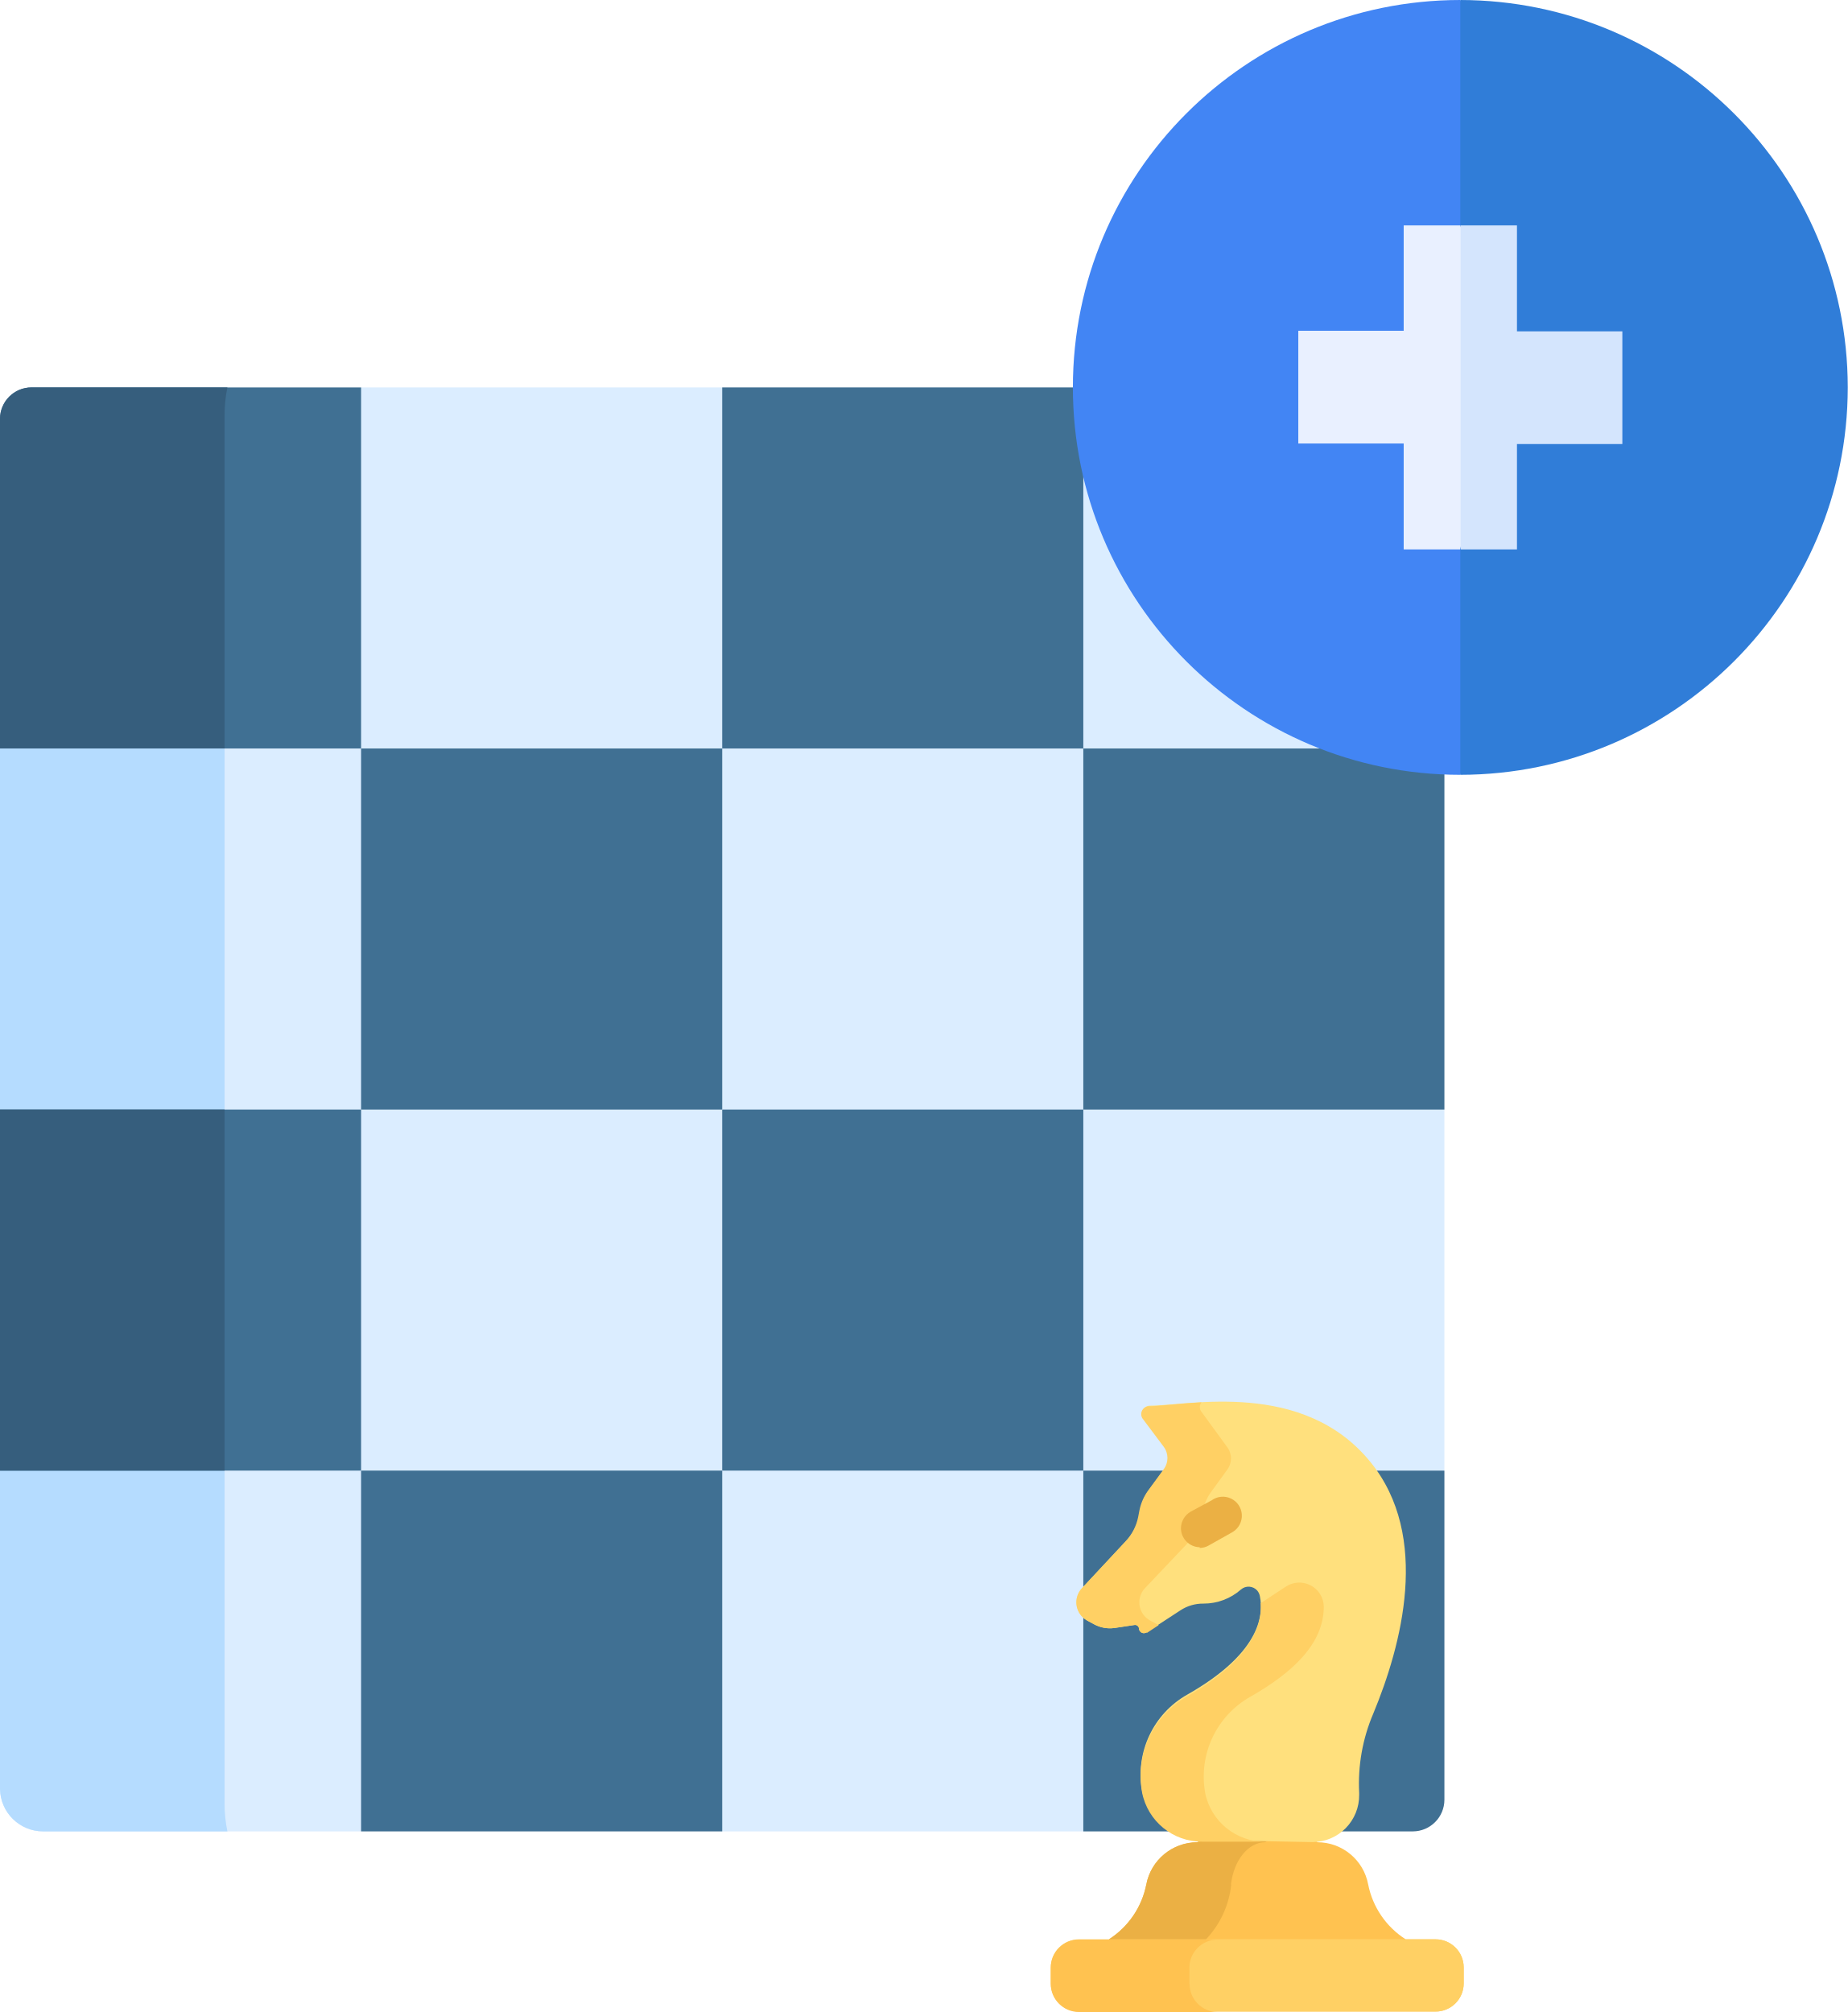
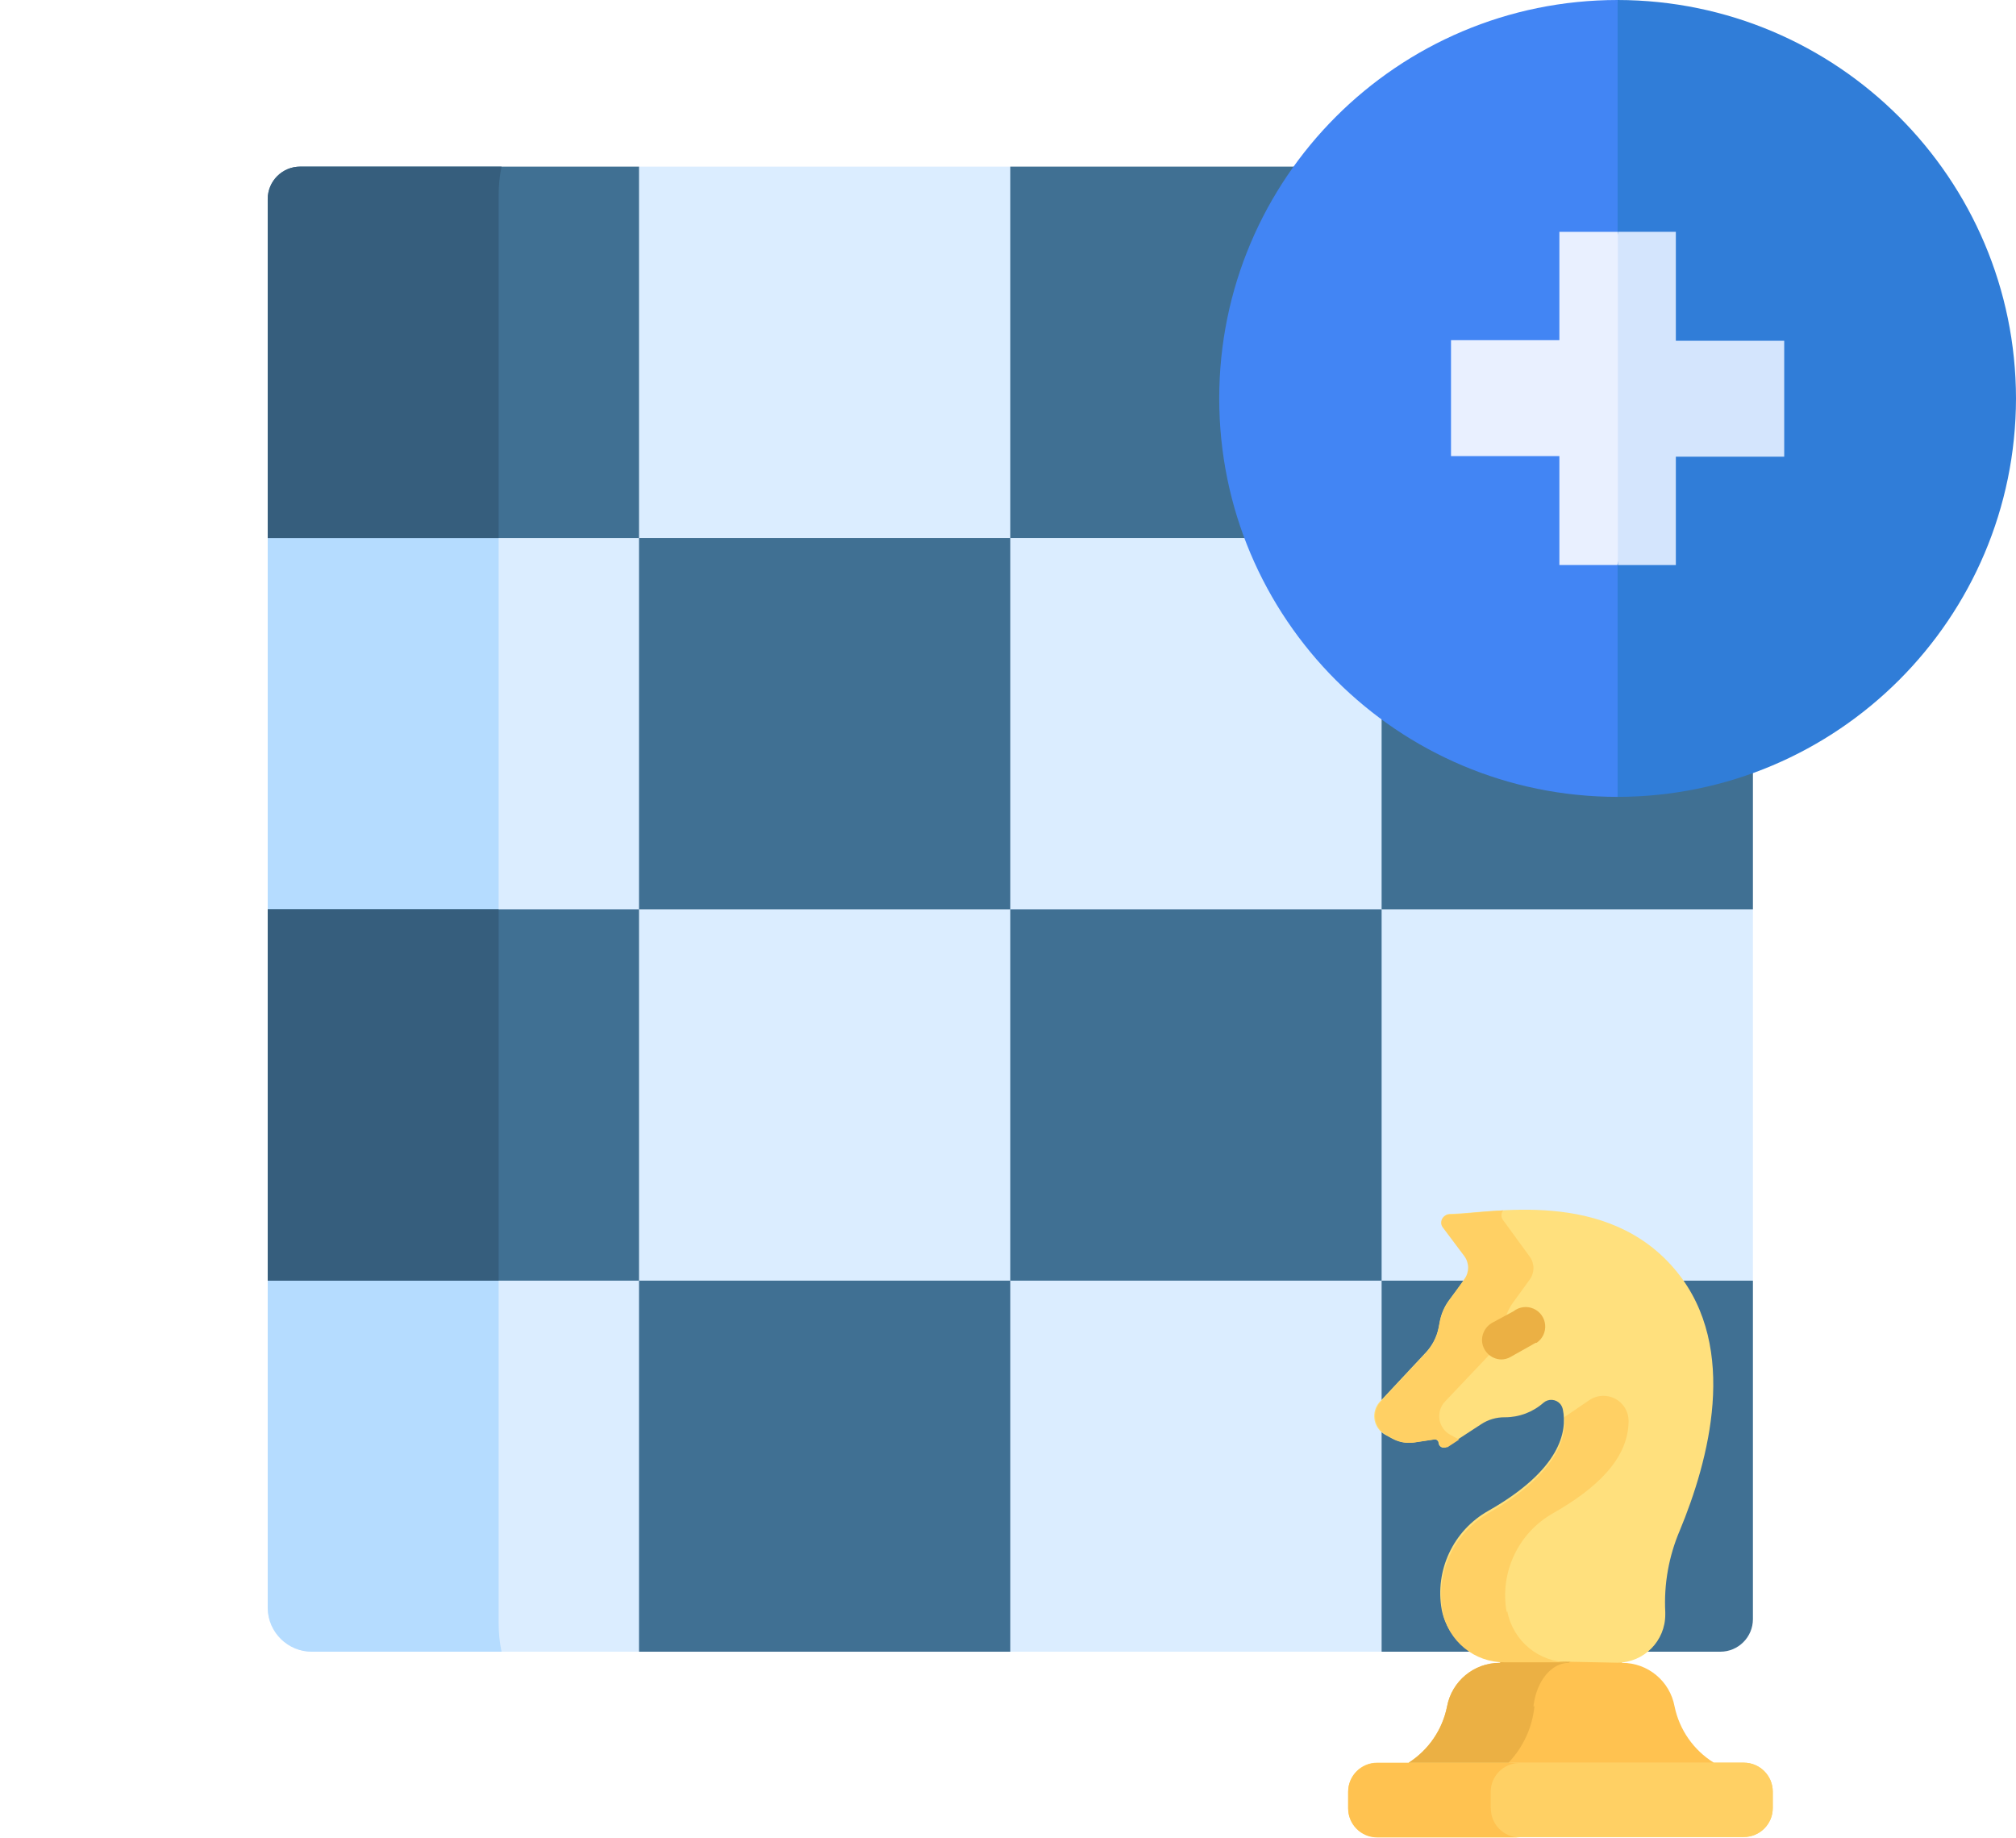
- <svg xmlns="http://www.w3.org/2000/svg" viewBox="0 0 131.15 142.82">
+ <svg xmlns="http://www.w3.org/2000/svg" viewBox="0 0 139.16 126.82">
  <defs>
-     <style>.cls-1{fill:#dbedff;}.cls-2{fill:#b5dcff;}.cls-3{fill:#407093;}.cls-4{fill:#365e7d;}.cls-5{fill:#ffc250;}.cls-6{fill:#ebb044;}.cls-7{fill:#ffd064;}.cls-8{fill:#ffe07d;}.cls-9{fill:#307dd8;}.cls-10{fill:#4285f4;}.cls-11{fill:#e9f0ff;}.cls-12{fill:#d4e5fd;}</style>
+     <style>.cls-1{fill:#dbedff;}.cls-2{fill:#b5dcff;}.cls-3{fill:#407093;}.cls-4{fill:#365e7d;}.cls-5{fill:#ffc250;}.cls-6{fill:#ebb044;}.cls-7{fill:#ffd064;}.cls-8{fill:#ffe07d;}.cls-9{fill:#307dd8;}.cls-10{fill:#4285f4;}.cls-11{fill:#e9f0ff;}.cls-12{fill:#d4e5fd;}.cls-13{fill:none;}</style>
  </defs>
  <g id="Layer_2" data-name="Layer 2">
    <g id="Layer_1-2" data-name="Layer 1">
-       <g id="Layer_2-2" data-name="Layer 2">
-         <g id="Layer_1-2-2" data-name="Layer 1-2">
-           <path class="cls-1" d="M102.52,53.13V30.56a3.06,3.06,0,0,0-3.06-3.06H76.89l-3.37,1.6H53.74l-2.48-1.6H25.63L0,53.13V78.76l3.09,3.16v19.19L0,104.39V127A3.06,3.06,0,0,0,3.06,130H25.63L29,127.23H47.8L51.26,130H76.89l25.63-25.63V78.76L99.24,75V55.44Z" />
-           <path class="cls-2" d="M16.14,130a9.62,9.62,0,0,1-.2-2V37.19L0,53.13V78.76l3.09,3.16v19.19L0,104.39V127A3.06,3.06,0,0,0,3.06,130Z" />
-           <path class="cls-3" d="M0,78.76H25.63v25.63H0Z" />
-           <path class="cls-4" d="M0,78.76H15.94v25.63H0Z" />
-           <path class="cls-3" d="M51.26,78.76H76.89v25.63H51.26Z" />
-           <path class="cls-3" d="M25.63,53.13H51.26V78.76H25.63Z" />
-           <path class="cls-3" d="M76.89,53.13h25.63V78.76H76.89Z" />
-           <path class="cls-3" d="M51.26,27.5H76.89V53.13H51.26Z" />
-           <path class="cls-3" d="M76.89,130h23.38a2.25,2.25,0,0,0,2.25-2.25V104.39H76.89Z" />
-           <path class="cls-3" d="M0,29.74V53.13H25.63V27.5H2.24A2.24,2.24,0,0,0,0,29.74Z" />
-           <path class="cls-4" d="M15.94,29.5a9.62,9.62,0,0,1,.2-2H2.24A2.24,2.24,0,0,0,0,29.74V53.13H15.94Z" />
-           <path class="cls-3" d="M25.63,104.39H51.26V130H25.63Z" />
-           <path class="cls-5" d="M97.11,133.77a3.67,3.67,0,0,0-3.61-3l-.23-.24h-7.8l-.49.24a3.69,3.69,0,0,0-3.62,3,6,6,0,0,1-2.65,3.89l.6.4H99.19l.58-.4A6,6,0,0,1,97.11,133.77Z" />
-           <path class="cls-6" d="M87.37,133.77c.2-1.74,1.24-3,2.43-3l.34-.24H85.47l-.49.24a3.69,3.69,0,0,0-3.62,3,6,6,0,0,1-2.65,3.89l.6.4H86l-.4-.4a6.65,6.65,0,0,0,1.79-3.89Z" />
-           <path class="cls-7" d="M101.89,137.66H76.58a2,2,0,0,0-2,2v1.13a2,2,0,0,0,2,2h25.31a2,2,0,0,0,2-2v-1.13A2,2,0,0,0,101.89,137.66Z" />
-           <path class="cls-7" d="M101.89,137.66H86.07a2,2,0,0,0-2,2v1.13a2,2,0,0,0,2,2h15.82a2,2,0,0,0,2-2v-1.13A2,2,0,0,0,101.89,137.66Z" />
-           <path class="cls-5" d="M84.42,140.82v-1.14a2,2,0,0,1,2-2H76.58a2,2,0,0,0-2,2v1.14a2,2,0,0,0,2,2h9.85a2,2,0,0,1-2-2Z" />
-           <path class="cls-8" d="M93.17,130.76a3.32,3.32,0,0,0,3.3-3.36v-.13a12.65,12.65,0,0,1,1-5.63c2-4.82,4.1-12.57-.2-17.86-4.78-5.88-12.91-4-15.68-4a.55.55,0,0,0-.53.57.54.54,0,0,0,.1.3l1.5,2a1.34,1.34,0,0,1,0,1.59l-1.12,1.53a3.61,3.61,0,0,0-.6,1.36l-.1.52a3.53,3.53,0,0,1-.89,1.71l-3.15,3.37a1.47,1.47,0,0,0,.06,2.08,1.66,1.66,0,0,0,.3.22l.48.26a2.35,2.35,0,0,0,1.47.27l1.4-.21a.28.28,0,0,1,.33.23v0a.35.35,0,0,0,.35.35.36.36,0,0,0,.2-.06l2.39-1.56a2.91,2.91,0,0,1,1.64-.48,4,4,0,0,0,2.66-1,.82.82,0,0,1,1.16.08.89.89,0,0,1,.18.38c.31,1.52-.15,4.16-5.15,7a6.51,6.51,0,0,0-3.21,6.82h0a4.32,4.32,0,0,0,4.29,3.5Z" />
-           <path class="cls-7" d="M81.39,115.92l.85-.56-.13-.07-.48-.26a1.47,1.47,0,0,1-.58-2,1.29,1.29,0,0,1,.22-.3l3.12-3.29a3.53,3.53,0,0,0,.89-1.71l.1-.52a3.44,3.44,0,0,1,.62-1.36l1.11-1.53a1.34,1.34,0,0,0,0-1.59l-1.83-2.51a.54.54,0,0,1,0-.68c-1.58.09-2.91.27-3.75.29a.55.55,0,0,0-.53.57.54.54,0,0,0,.1.3l1.5,2a1.34,1.34,0,0,1,0,1.59l-1.12,1.53a3.61,3.61,0,0,0-.6,1.36l-.1.52a3.53,3.53,0,0,1-.89,1.71l-3.09,3.32a1.47,1.47,0,0,0,.06,2.08,1.66,1.66,0,0,0,.3.22l.48.26a2.35,2.35,0,0,0,1.47.27l1.4-.21a.28.28,0,0,1,.33.23v0a.35.35,0,0,0,.35.35.36.36,0,0,0,.2-.06Z" />
-           <path class="cls-7" d="M85.54,127.26h0a6.51,6.51,0,0,1,3.21-6.82c3-1.71,5.2-3.76,5.21-6.38a1.74,1.74,0,0,0-2.72-1.42l-1.76,1.16c.13,1.56-.66,4-5.21,6.61a6.51,6.51,0,0,0-3.21,6.82h0a4.32,4.32,0,0,0,4.29,3.5h4.47a4.32,4.32,0,0,1-4.29-3.5Z" />
-           <path class="cls-6" d="M85.16,109.83a1.36,1.36,0,0,1-1.34-1.36,1.38,1.38,0,0,1,.68-1.16l1.5-.81a1.35,1.35,0,1,1,1.52,2.23l-.19.11-1.53.86a1.28,1.28,0,0,1-.66.18Z" />
+       <g id="Layer_2-2" data-name="Layer 2-2">
+         <g id="Layer_1-2-2" data-name="Layer 1-2-2">
+           <path class="cls-1" d="M121,37.13V14.56a3.06,3.06,0,0,0-3.06-3.06H95.37L92,13.1H72.22l-2.48-1.6H44.11L18.48,37.13V62.76l3.09,3.16V85.11l-3.09,3.28V111a3.05,3.05,0,0,0,3.06,3H44.11l3.37-2.77h18.8L69.74,114H95.37L121,88.37V62.76L117.72,59V39.44Z" />
+           <path class="cls-2" d="M34.62,114a9.62,9.62,0,0,1-.2-2V21.19L18.48,37.13V62.76l3.09,3.16V85.11l-3.09,3.28V111a3.05,3.05,0,0,0,3.06,3Z" />
+           <path class="cls-3" d="M18.48,62.76H44.11V88.39H18.48Z" />
+           <path class="cls-4" d="M18.48,62.76H34.42V88.39H18.48Z" />
+           <path class="cls-3" d="M69.74,62.76H95.37V88.39H69.74Z" />
+           <path class="cls-3" d="M44.11,37.13H69.74V62.76H44.11Z" />
+           <path class="cls-3" d="M95.37,37.13H121V62.76H95.37Z" />
+           <path class="cls-3" d="M69.74,11.5H95.37V37.13H69.74Z" />
+           <path class="cls-3" d="M95.37,114h23.38a2.25,2.25,0,0,0,2.25-2.25V88.39H95.37Z" />
+           <path class="cls-3" d="M18.48,13.74V37.13H44.11V11.5H20.72A2.24,2.24,0,0,0,18.48,13.74Z" />
+           <path class="cls-4" d="M34.42,13.5a9.62,9.62,0,0,1,.2-2H20.72a2.24,2.24,0,0,0-2.24,2.24V37.13H34.42Z" />
+           <path class="cls-3" d="M44.11,88.39H69.74V114H44.11Z" />
+           <path class="cls-5" d="M115.59,117.77a3.67,3.67,0,0,0-3.61-3l-.23-.24H104l-.49.24a3.69,3.69,0,0,0-3.62,3,6,6,0,0,1-2.65,3.89l.6.4h19.88l.58-.4A6,6,0,0,1,115.59,117.77Z" />
+           <path class="cls-6" d="M105.85,117.77c.2-1.74,1.24-3,2.43-3l.34-.24H104l-.49.24a3.69,3.69,0,0,0-3.62,3,6,6,0,0,1-2.65,3.89l.6.4h6.69l-.4-.4a6.62,6.62,0,0,0,1.79-3.89Z" />
+           <path class="cls-7" d="M120.37,121.66H95.06a2,2,0,0,0-2,2v1.13a2,2,0,0,0,2,2h25.31a2,2,0,0,0,2-2v-1.13A2,2,0,0,0,120.37,121.66Z" />
+           <path class="cls-7" d="M120.37,121.66H104.55a2,2,0,0,0-2,2v1.13a2,2,0,0,0,2,2h15.82a2,2,0,0,0,2-2v-1.13A2,2,0,0,0,120.37,121.66Z" />
+           <path class="cls-5" d="M102.9,124.82v-1.14a2,2,0,0,1,2-2H95.06a2,2,0,0,0-2,2v1.14a2,2,0,0,0,2,2h9.85a2,2,0,0,1-2-2Z" />
+           <path class="cls-8" d="M111.65,114.76a3.32,3.32,0,0,0,3.3-3.34v-.15a12.65,12.65,0,0,1,1-5.63c2-4.82,4.1-12.57-.2-17.86-4.78-5.88-12.91-4-15.68-4a.56.56,0,0,0-.53.57h0a.54.54,0,0,0,.1.3l1.5,2a1.34,1.34,0,0,1,0,1.59L100,89.77a3.61,3.61,0,0,0-.6,1.36l-.1.52a3.53,3.53,0,0,1-.89,1.71l-3.15,3.37a1.47,1.47,0,0,0,.06,2.08h0a1.66,1.66,0,0,0,.3.22l.48.26a2.35,2.35,0,0,0,1.47.27l1.4-.21a.28.28,0,0,1,.33.22h0a.35.35,0,0,0,.35.35.36.36,0,0,0,.2-.06l2.39-1.56a2.91,2.91,0,0,1,1.64-.48,4,4,0,0,0,2.66-1,.82.82,0,0,1,1.16.08h0a.89.89,0,0,1,.18.38c.31,1.52-.15,4.16-5.15,7a6.51,6.51,0,0,0-3.21,6.82h0a4.32,4.32,0,0,0,4.29,3.5Z" />
+           <path class="cls-7" d="M99.87,99.92l.85-.56-.13-.07-.48-.26a1.47,1.47,0,0,1-.58-2h0a1.29,1.29,0,0,1,.22-.3l3.12-3.29a3.53,3.53,0,0,0,.89-1.71l.1-.52a3.44,3.44,0,0,1,.62-1.36l1.11-1.53a1.34,1.34,0,0,0,0-1.59l-1.83-2.51a.54.54,0,0,1,0-.68c-1.58.09-2.91.27-3.75.29a.56.56,0,0,0-.53.57h0a.54.54,0,0,0,.1.3l1.5,2a1.34,1.34,0,0,1,0,1.59L100,89.82a3.61,3.61,0,0,0-.6,1.36l-.1.52a3.53,3.53,0,0,1-.89,1.71l-3.09,3.32a1.47,1.47,0,0,0,.06,2.08h0a1.66,1.66,0,0,0,.3.22l.48.26a2.35,2.35,0,0,0,1.47.27l1.4-.21a.28.28,0,0,1,.33.22h0a.35.35,0,0,0,.35.35.36.36,0,0,0,.2-.06Z" />
+           <path class="cls-7" d="M104,111.26h0a6.51,6.51,0,0,1,3.21-6.82c3-1.71,5.2-3.76,5.21-6.38a1.74,1.74,0,0,0-2.72-1.42L108,97.8c.13,1.56-.66,4-5.21,6.61a6.51,6.51,0,0,0-3.21,6.82h0a4.32,4.32,0,0,0,4.29,3.5h4.47a4.32,4.32,0,0,1-4.29-3.5Z" />
+           <path class="cls-6" d="M103.64,93.83a1.36,1.36,0,0,1-1.34-1.36,1.38,1.38,0,0,1,.68-1.16l1.5-.81a1.35,1.35,0,1,1,1.59,2.18l-.07,0-.19.11-1.53.86a1.28,1.28,0,0,1-.66.18Z" />
        </g>
      </g>
-       <path d="M103.61,10.18a19.5,19.5,0,1,0,19.5,19.5A19.53,19.53,0,0,0,103.61,10.18Z" />
-       <path d="M99.59,19.25h8V40.11h-8Z" />
-       <path d="M93.18,25.66H114v8H93.18Z" />
-       <path class="cls-9" d="M131.15,27.5A27.54,27.54,0,0,0,103.65,0L97.87,25.85,103.65,55A27.54,27.54,0,0,0,131.15,27.5Z" />
-       <path class="cls-10" d="M103.65,55V0a27.5,27.5,0,0,0,0,55Z" />
-       <path class="cls-11" d="M99.63,16v7.48H92.15v8h7.48V39h4l3.12-11.5L103.65,16Z" />
-       <path class="cls-12" d="M107.67,31.52h7.48v-8h-7.48V16h-4V39h4Z" />
+       <path d="M111.62,10.18a19.5,19.5,0,1,0,19.5,19.5A19.5,19.5,0,0,0,111.62,10.18Z" />
+       <path d="M107.6,19.25h8V40.11h-8Z" />
+       <path d="M101.19,25.66H122v8H101.19Z" />
+       <path class="cls-9" d="M139.16,27.5A27.54,27.54,0,0,0,111.66,0l-5.78,25.85L111.66,55A27.54,27.54,0,0,0,139.16,27.5Z" />
+       <path class="cls-10" d="M111.66,55V0a27.5,27.5,0,0,0,0,55Z" />
+       <path class="cls-11" d="M107.64,16v7.48h-7.48v8h7.48V39h4l3.12-11.5L111.66,16Z" />
+       <path class="cls-12" d="M115.68,31.52h7.48v-8h-7.48V16h-4V39h4Z" />
+       <rect class="cls-13" y="11.5" width="18.16" height="102.5" />
    </g>
  </g>
</svg>
